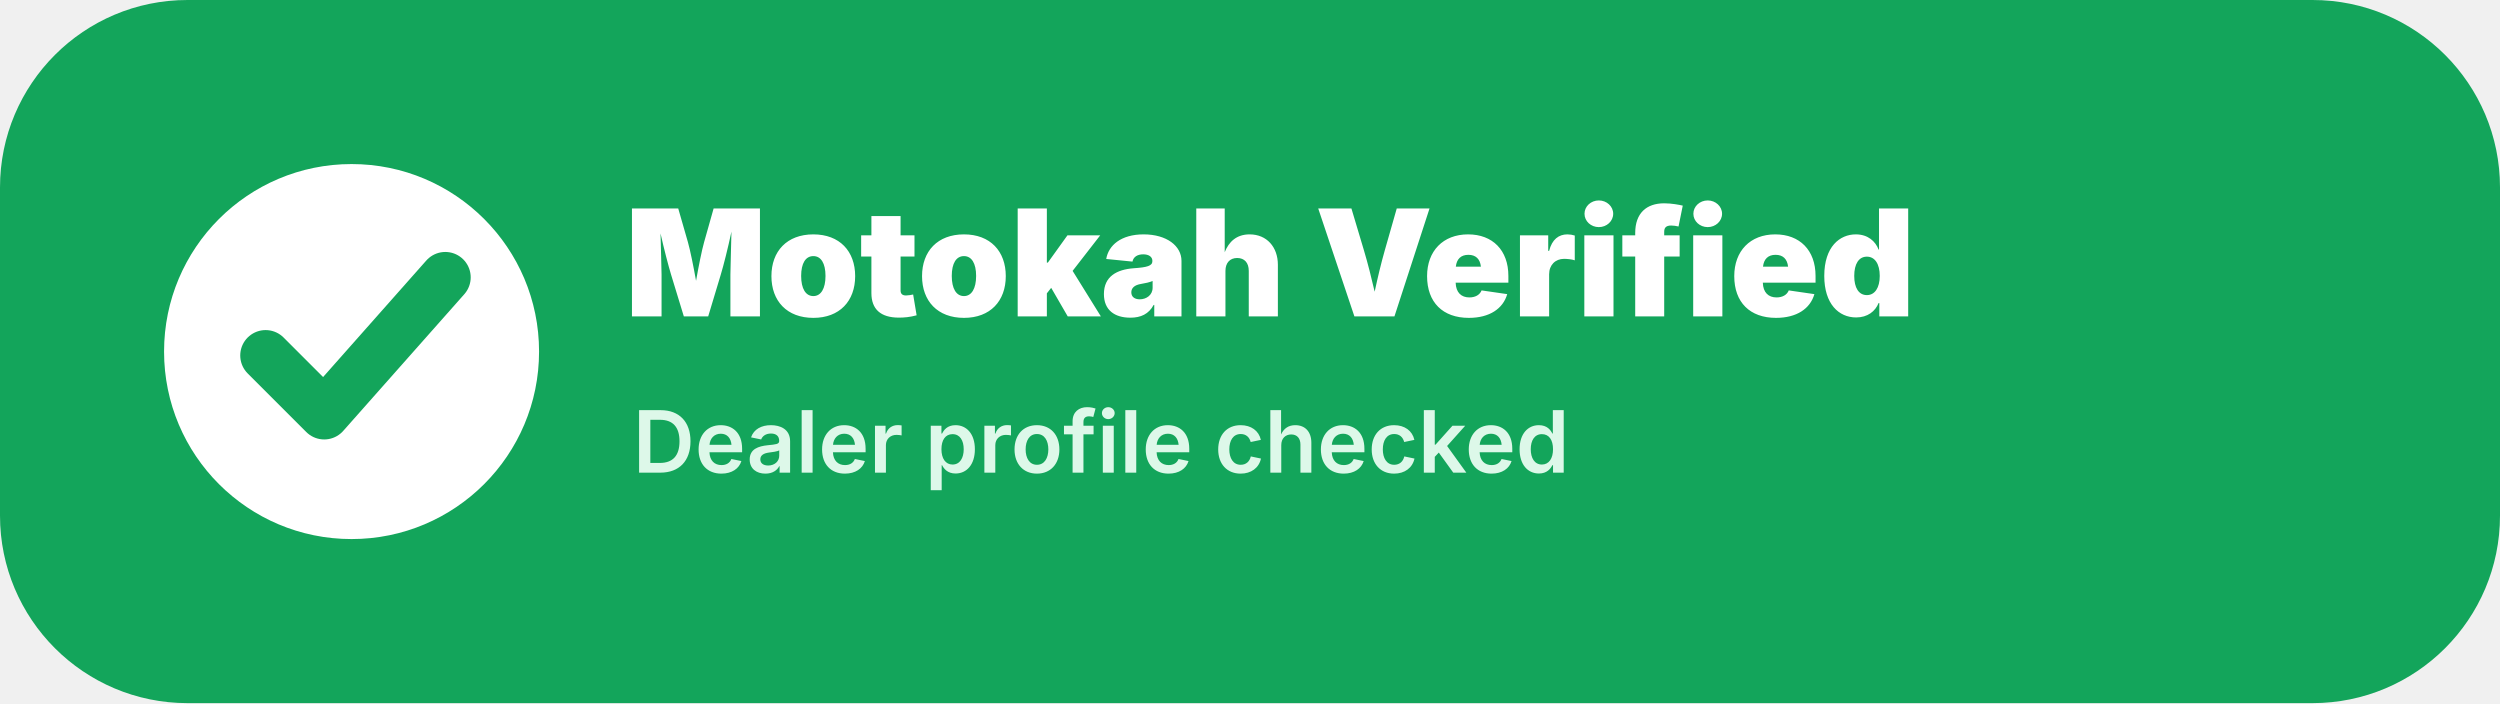
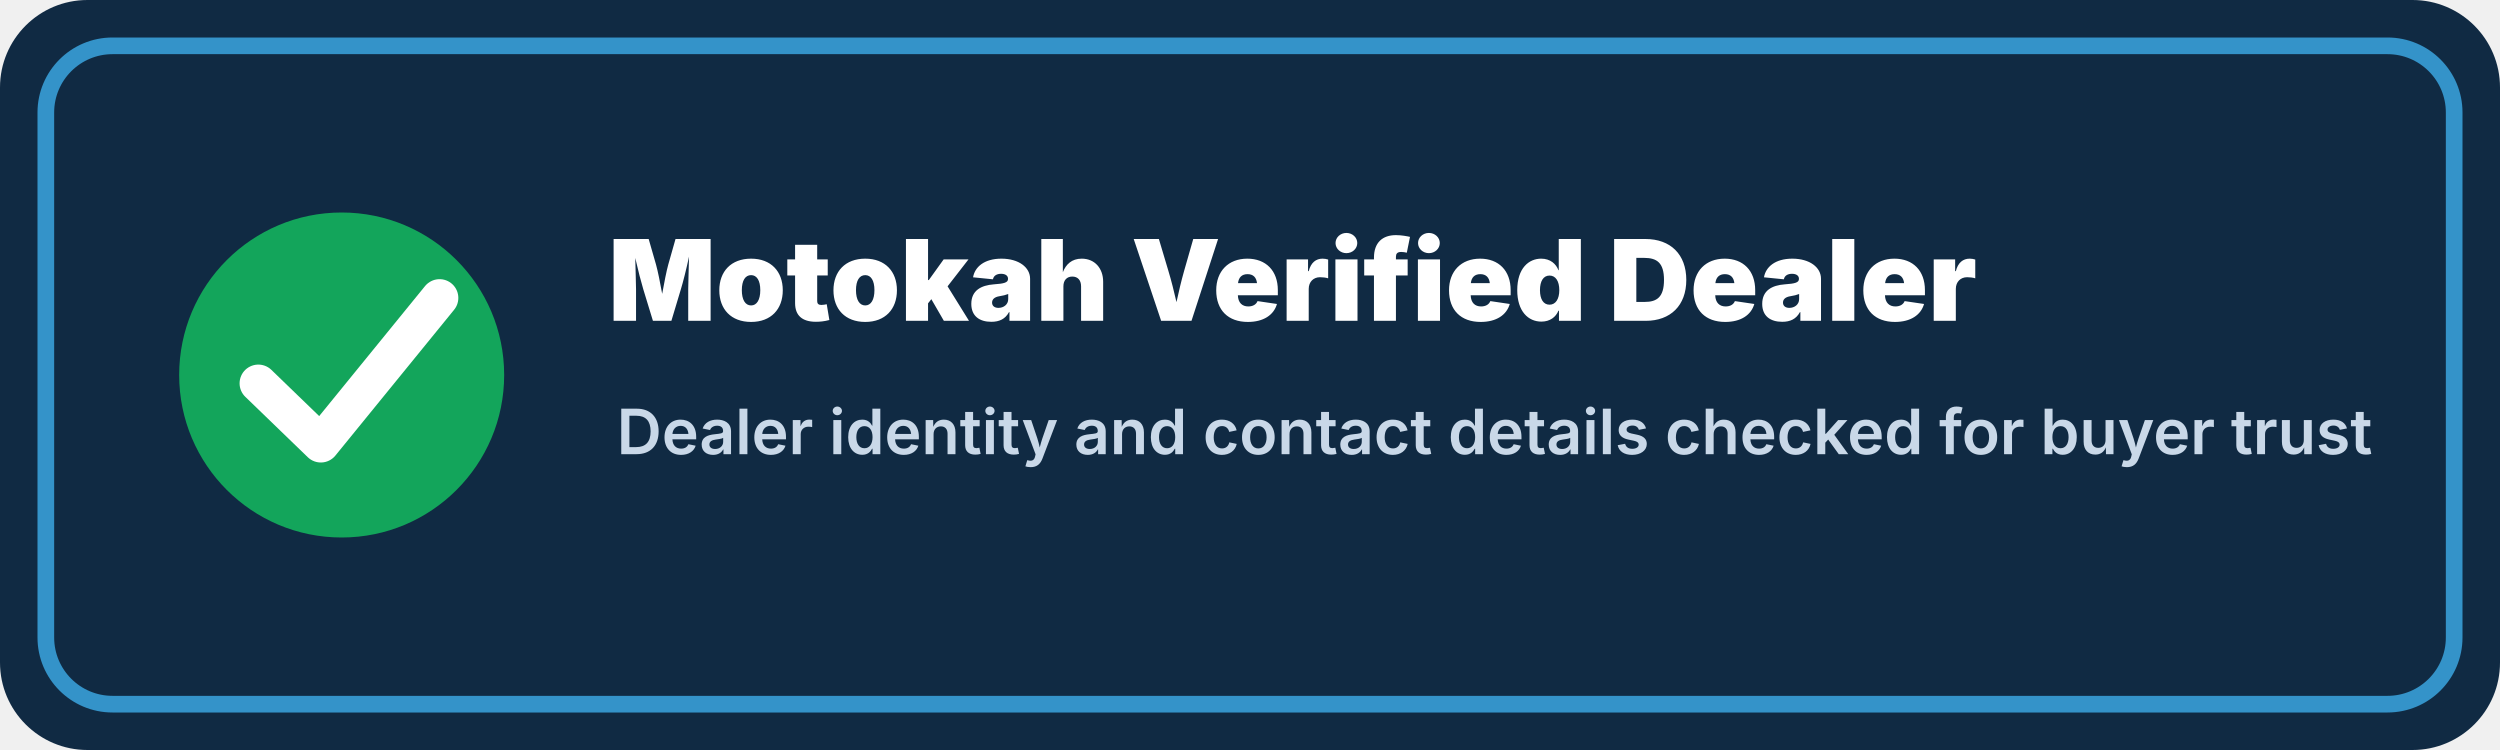
- <svg xmlns="http://www.w3.org/2000/svg" width="640" height="180" viewBox="0 0 640 180" role="img" aria-labelledby="title desc">
-   <rect width="640" height="180" rx="48" fill="#13A55B" />
-   <circle cx="90" cy="90" r="48" fill="#ffffff" />
-   <path d="M68 91l15 15 31-35" fill="none" stroke="#13A55B" stroke-width="13" stroke-linecap="round" stroke-linejoin="round" />
-   <text x="160" y="81" font-family="Inter, Arial, sans-serif" font-size="38" font-weight="900" fill="#ffffff">Motokah Verified</text>
-   <text x="162" y="121" font-family="Inter, Arial, sans-serif" font-size="22" font-weight="600" fill="#DDF8E9">Dealer profile checked</text>
+ <svg xmlns="http://www.w3.org/2000/svg" width="1200" height="360" viewBox="0 0 1200 360" role="img" aria-labelledby="title desc">
+   <rect width="1200" height="360" rx="42" fill="#102A43" />
+   <rect x="22" y="22" width="1156" height="316" rx="32" fill="none" stroke="#3493C9" stroke-width="8" />
+   <circle cx="164" cy="180" r="78" fill="#13A55B" />
+   <path d="M124 184l30 29 57-70" fill="none" stroke="#ffffff" stroke-width="18" stroke-linecap="round" stroke-linejoin="round" />
+   <text x="292" y="154" font-family="Montserrat, Inter, Arial, sans-serif" font-size="54" font-weight="900" fill="#ffffff">Motokah Verified Dealer</text>
+   <text x="296" y="218" font-family="Inter, Arial, sans-serif" font-size="30" font-weight="600" fill="#C9D8E8">Dealer identity and contact details checked for buyer trust</text>
</svg>
